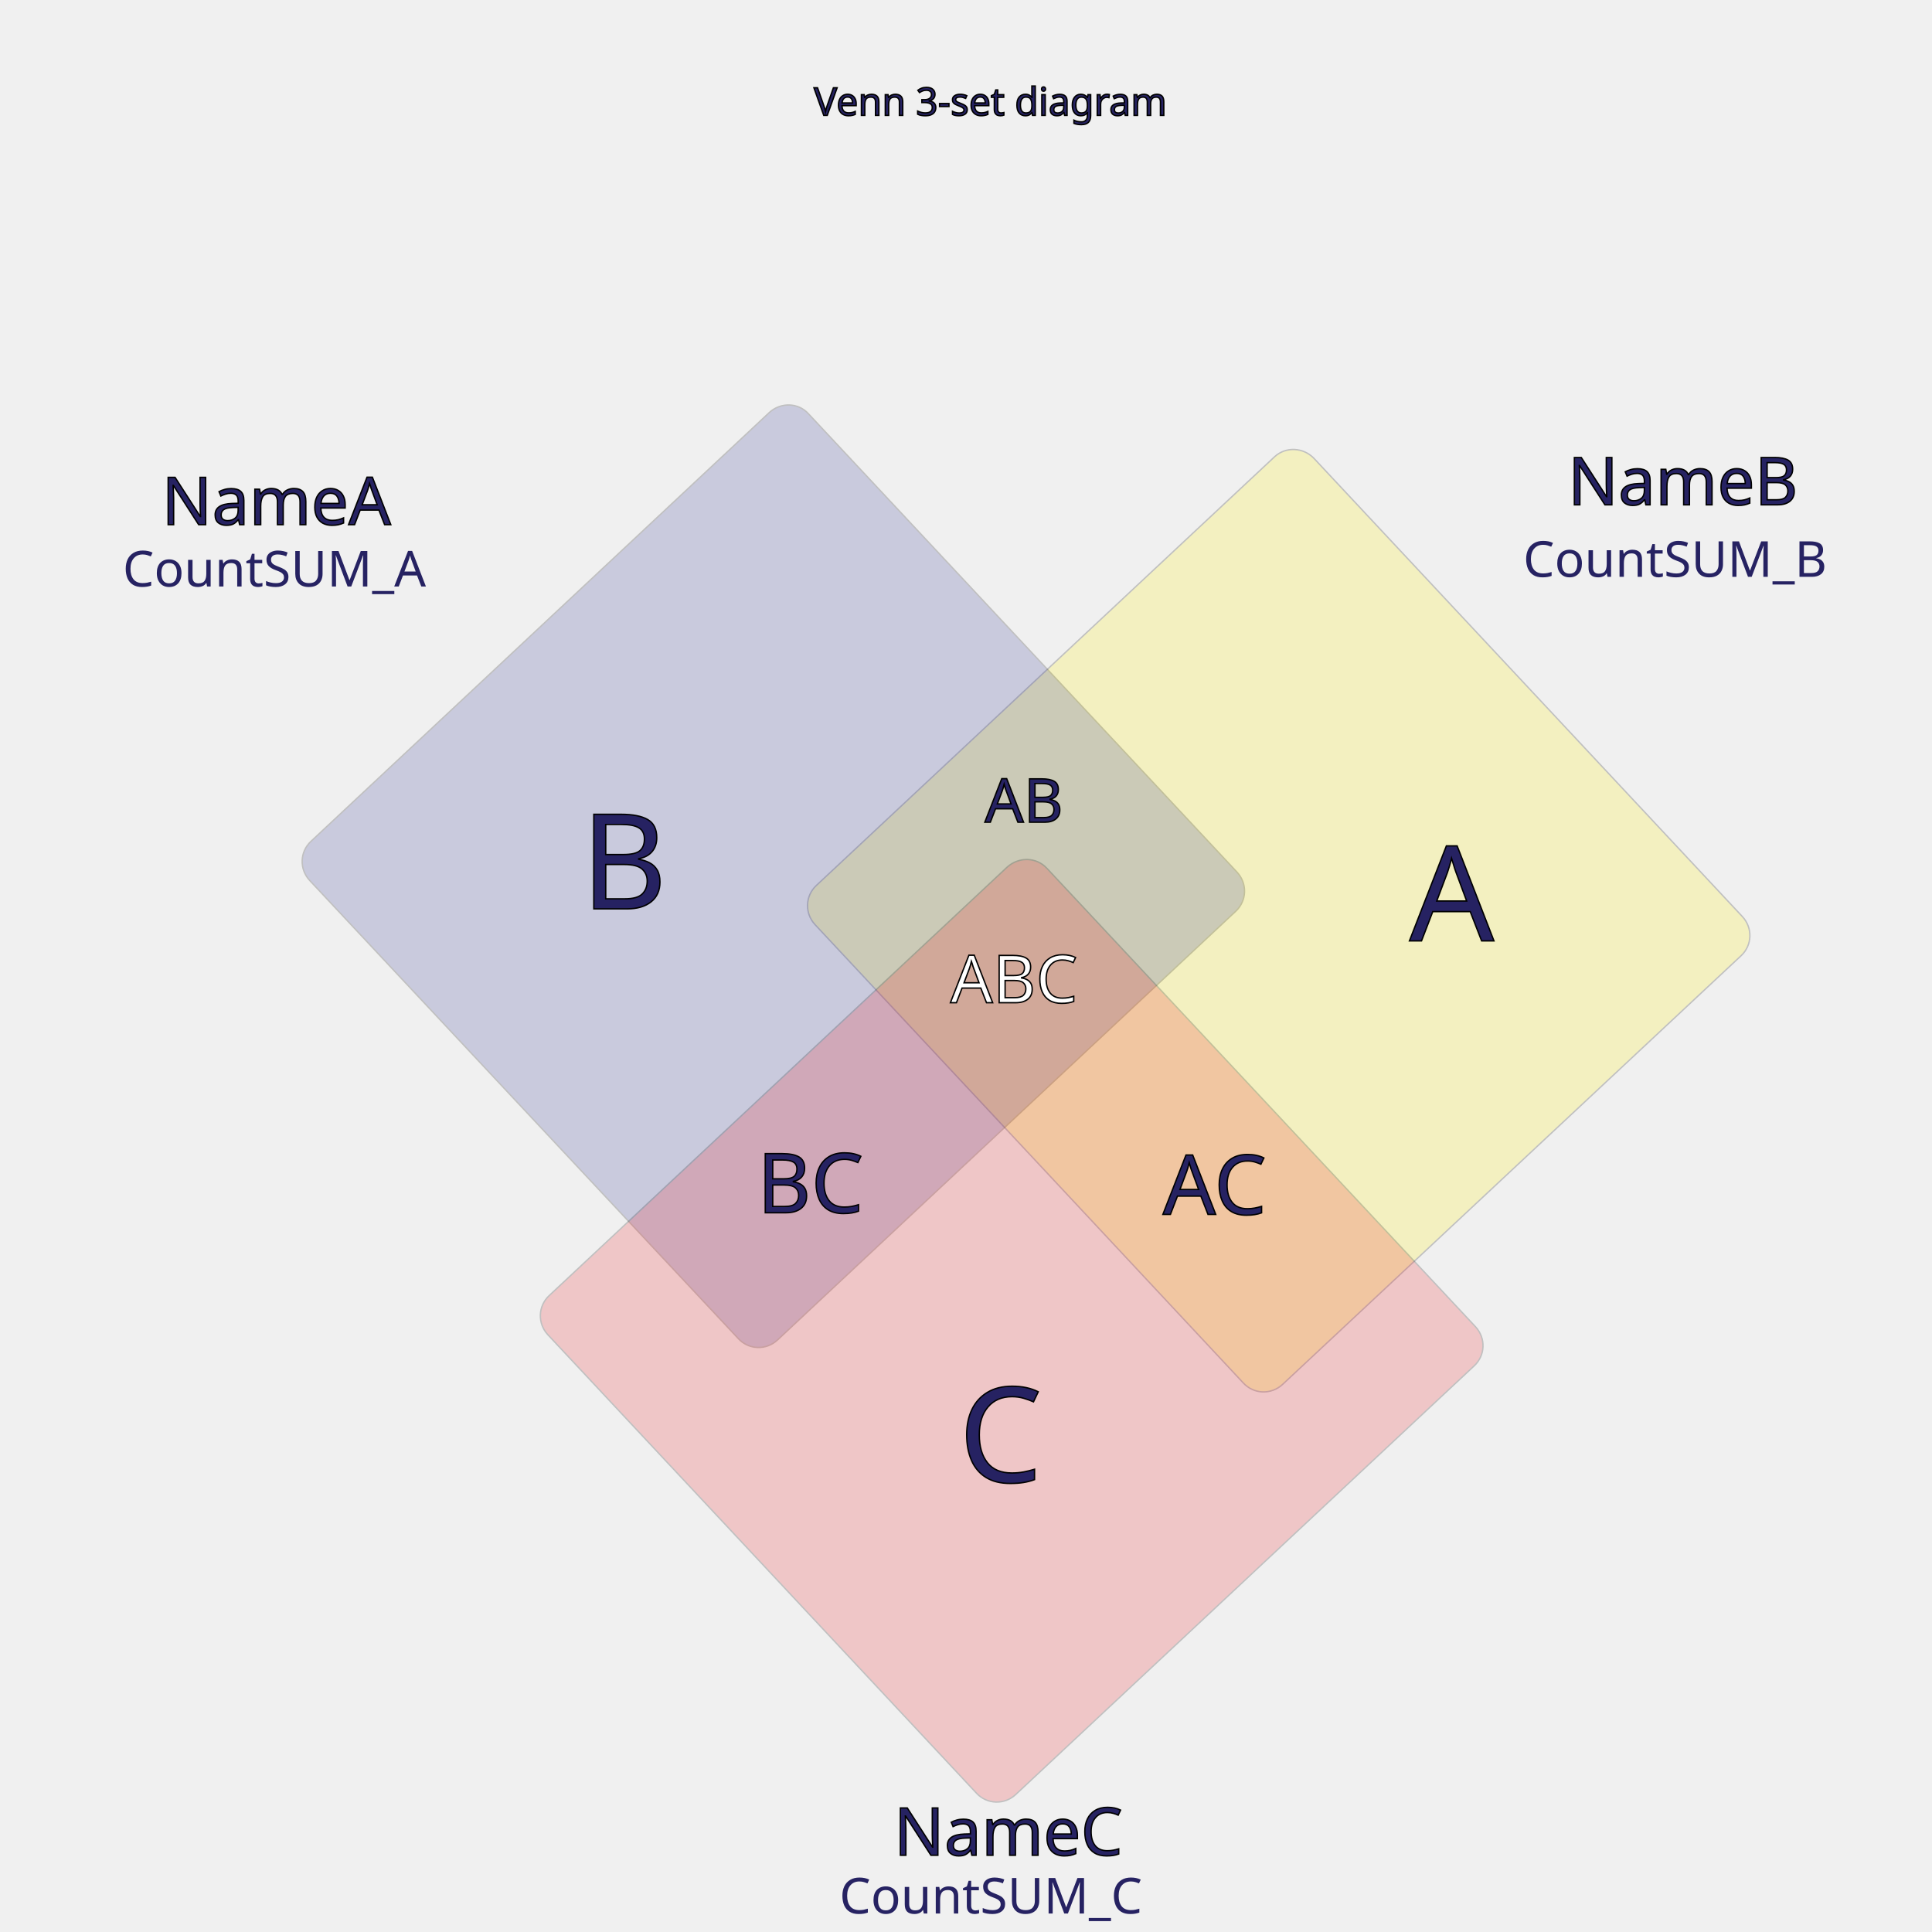
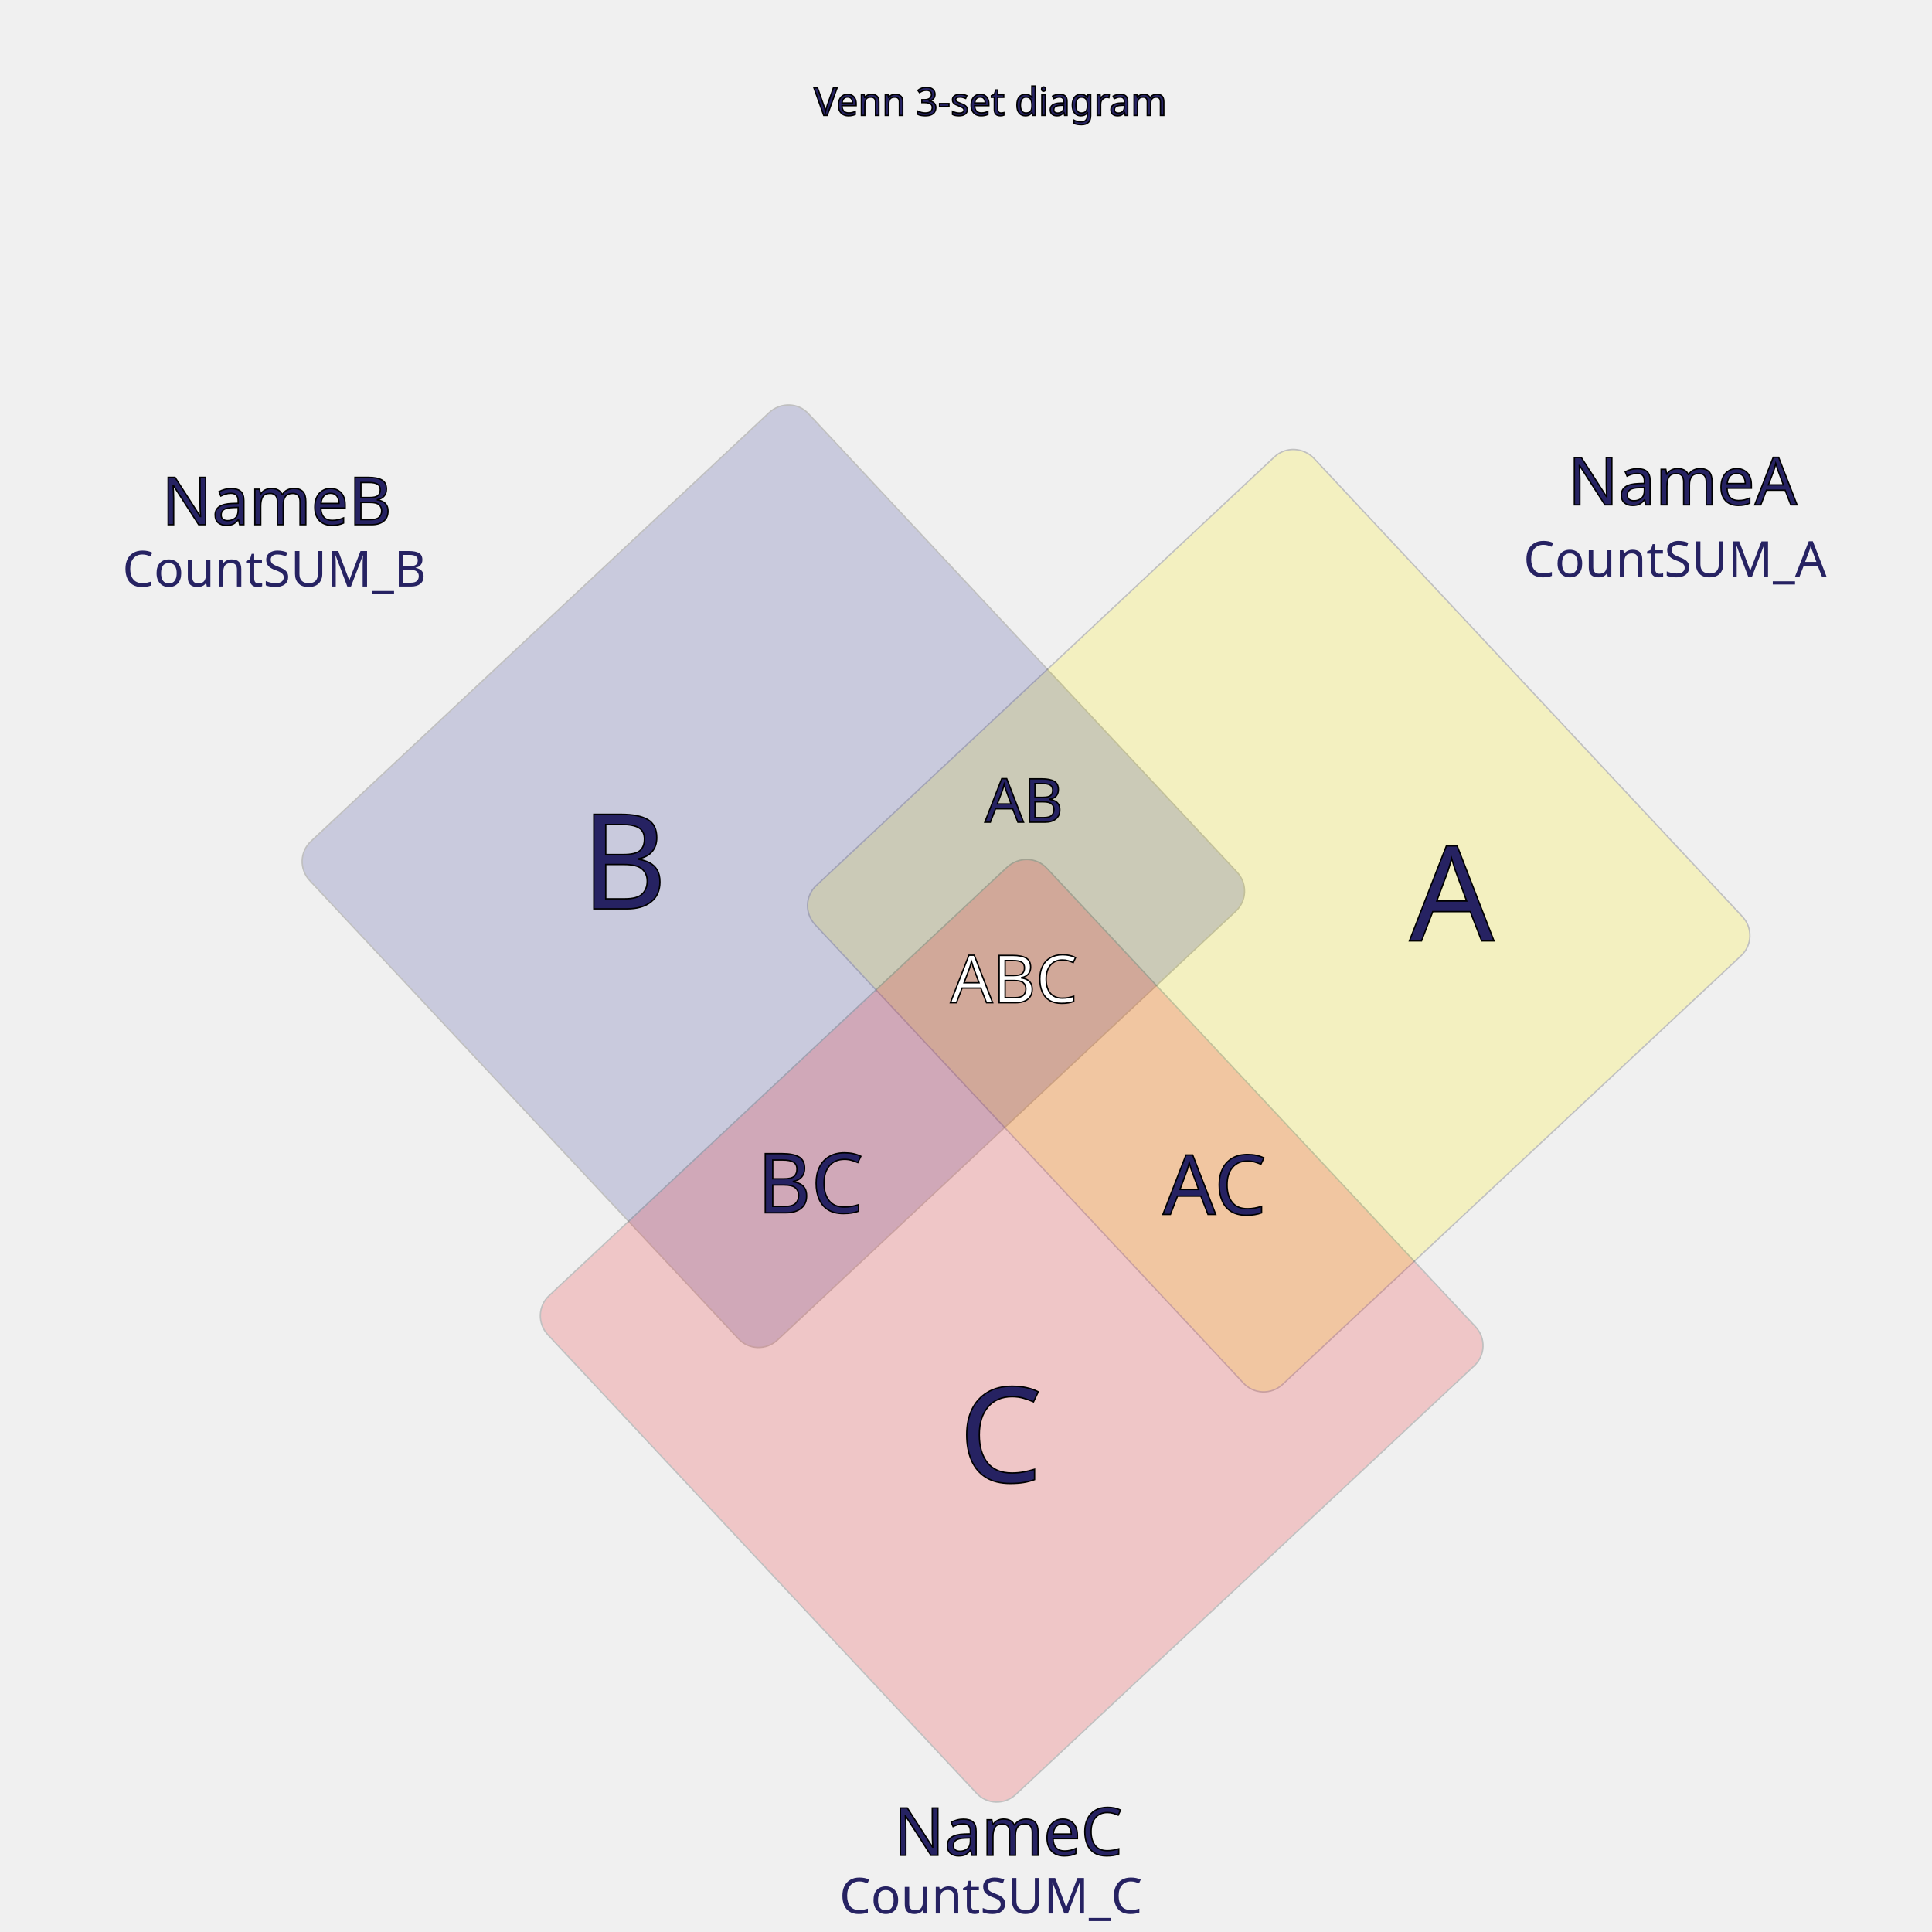
<svg xmlns="http://www.w3.org/2000/svg" version="1.1" x="0px" y="0px" style="enable-background:new 0 0 700 700;" xml:space="preserve" viewBox="0 0 700 700">
  <g id="Shapes">
    <path id="ShapeA" style="opacity:0.2;fill:#FFF200; stroke:#000000;stroke-width:0.5;stroke-miterlimit:10;font-family:'Tahoma';font-size:14;" d="M476,166l155.3,166.1c3.8,4.1,3.6,10.4-.5,14.2l-166.1,155.3c-4.1,3.8-10.4,3.6-14.2-.5l-155.2-166.1c-3.8-4.1-3.6-10.4.5-14.2l166-155.3c4.1-3.8,10.4-3.4,14.2.5Z" />
    <path id="ShapeB" style="opacity:0.2;fill: #2E3192; stroke:#000000;stroke-width:0.5;stroke-miterlimit:10;font-family:'Tahoma';font-size:14;" d="M292.9,149.9l155.3,166.1c3.8,4.1,3.6,10.4-.5,14.2l-166,155.3c-4.1,3.8-10.4,3.6-14.2-.5l-155.3-166c-3.8-4.1-3.6-10.4.5-14.2l166-155.3c4.1-3.8,10.5-3.7,14.2.4Z" />
    <path id="ShapeC" style="opacity:0.2;fill:#ED1C24; stroke:#000000;stroke-width:0.5;stroke-miterlimit:10;font-family:'Tahoma';font-size:14;" d="M379.3,314.6l155.3,166.1c3.8,4.1,3.6,10.4-.5,14.2l-166.1,155.3c-4.1,3.8-10.4,3.6-14.2-.5l-155.3-166.1c-3.8-4.1-3.6-10.4.5-14.2l166-155.3c4.2-3.7,10.5-3.6,14.3.5h0Z" />
  </g>
  <g id="Texts">
    <g id="Header">
      <text id="Title" transform="matrix(1 0 0 1 294.9 41.8)" style="fill:#262262;stroke:#000000;stroke-width:0.5;stroke-miterlimit:10;font-family:'Tahoma';font-size:14;">Venn 3-set diagram</text>
    </g>
    <g id="Group_Names">
-       <text id="NameA" transform="matrix(1 0 0 1 58.6 190.1)" style="fill:#262262;stroke:#000000;stroke-width:0.5;stroke-miterlimit:10;font-family:'Tahoma';font-size:24;">NameA</text>
-       <text id="NameB" transform="matrix(1 0 0 1 568.1 182.9)" style="fill:#262262;stroke:#000000;stroke-width:0.5;stroke-miterlimit:10;font-family:'Tahoma';font-size:24;">NameB</text>
+       <text id="NameA" transform="matrix(1 0 0 1 568.1 182.9)" style="fill:#262262;stroke:#000000;stroke-width:0.5;stroke-miterlimit:10;font-family:'Tahoma';font-size:24;">NameA</text>
+       <text id="NameB" transform="matrix(1 0 0 1 58.6 190.1)" style="fill:#262262;stroke:#000000;stroke-width:0.5;stroke-miterlimit:10;font-family:'Tahoma';font-size:24;">NameB</text>
      <text id="NameC" transform="matrix(1 0 0 1 323.9 672.2)" style="fill:#262262;stroke:#000000;stroke-width:0.5;stroke-miterlimit:10;font-family:'Tahoma';font-size:24;">NameC</text>
    </g>
    <g id="Group_Values">
      <text id="Count_A" transform="matrix(1 0 0 1 526 340.9)" style="fill:#262262;stroke:#000000;stroke-width:0.5;stroke-miterlimit:10;font-family:'Tahoma';font-size:48;text-anchor:middle;">A</text>
      <text id="Count_B" transform="matrix(1 0 0 1 226.1 329.3)" style="fill:#262262;stroke:#000000;stroke-width:0.5;stroke-miterlimit:10;font-family:'Tahoma';font-size:48;text-anchor:middle;">B</text>
      <text id="Count_C" transform="matrix(1 0 0 1 362.5 537)" style="fill:#262262;stroke:#000000;stroke-width:0.5;stroke-miterlimit:10;font-family:'Tahoma';font-size:48;text-anchor:middle;">C</text>
      <text id="Count_AB" transform="matrix(1 0 0 1 371 297.9)" style="fill:#262262;stroke:#000000;stroke-width:0.5;stroke-miterlimit:10;font-family:'Tahoma';font-size:22;text-anchor:middle">AB</text>
      <text id="Count_AC" transform="matrix(1 0 0 1 440.1 440)" style="fill:#262262;stroke:#000000;stroke-width:0.5;stroke-miterlimit:10;font-family:'Tahoma';font-size:30;text-anchor:middle">AC</text>
      <text id="Count_BC" transform="matrix(1 0 0 1 293.6 439.4)" style="fill:#262262;stroke:#000000;stroke-width:0.5;stroke-miterlimit:10;font-family:'Tahoma';font-size:30;text-anchor:middle">BC</text>
      <text id="Count_ABC" transform="matrix(1 0 0 1 367.4 363.3)" style="fill:#FFFFFF;stroke:#000000;stroke-width:0.5;stroke-miterlimit:10;font-family:'Tahoma';font-size:24;text-anchor:middle">ABC</text>
    </g>
    <g id="Group_CountSums">
-       <text id="CountSUM_A" transform="matrix(1 0 0 1 99.4 212.5)" style="fill:#262262;font-family:'Tahoma';font-size:18;text-anchor:middle;">CountSUM_A</text>
-       <text id="CountSUM_B" transform="matrix(1 0 0 1 606.9 209)" style="fill:#262262;font-family:'Tahoma';font-size:18;text-anchor:middle;">CountSUM_B</text>
+       <text id="CountSUM_A" transform="matrix(1 0 0 1 606.9 209)" style="fill:#262262;font-family:'Tahoma';font-size:18;text-anchor:middle;">CountSUM_A</text>
+       <text id="CountSUM_B" transform="matrix(1 0 0 1 99.4 212.5)" style="fill:#262262;font-family:'Tahoma';font-size:18;text-anchor:middle;">CountSUM_B</text>
      <text id="CountSUM_C" transform="matrix(1 0 0 1 359 693.3)" style="fill:#262262;font-family:'Tahoma';font-size:18;text-anchor:middle;">CountSUM_C</text>
    </g>
  </g>
  <g id="Group_Bullets" style="display:none;">
    <circle id="BulletA" style="opacity:0.2;fill:#FFF200;stroke:#010101;stroke-width:2;" cx="59.2" cy="120.5" r="6.9" />
    <circle id="BulletB" style="opacity:0.2;fill:#2E3192;stroke:#010101;stroke-width:2;" cx="59.2" cy="139.2" r="6.9" />
    <circle id="BulletC" style="opacity:0.2;fill:#ED1C24;stroke:#010101;stroke-width:2;" cx="59.2" cy="157.9" r="6.9" />
  </g>
</svg>
